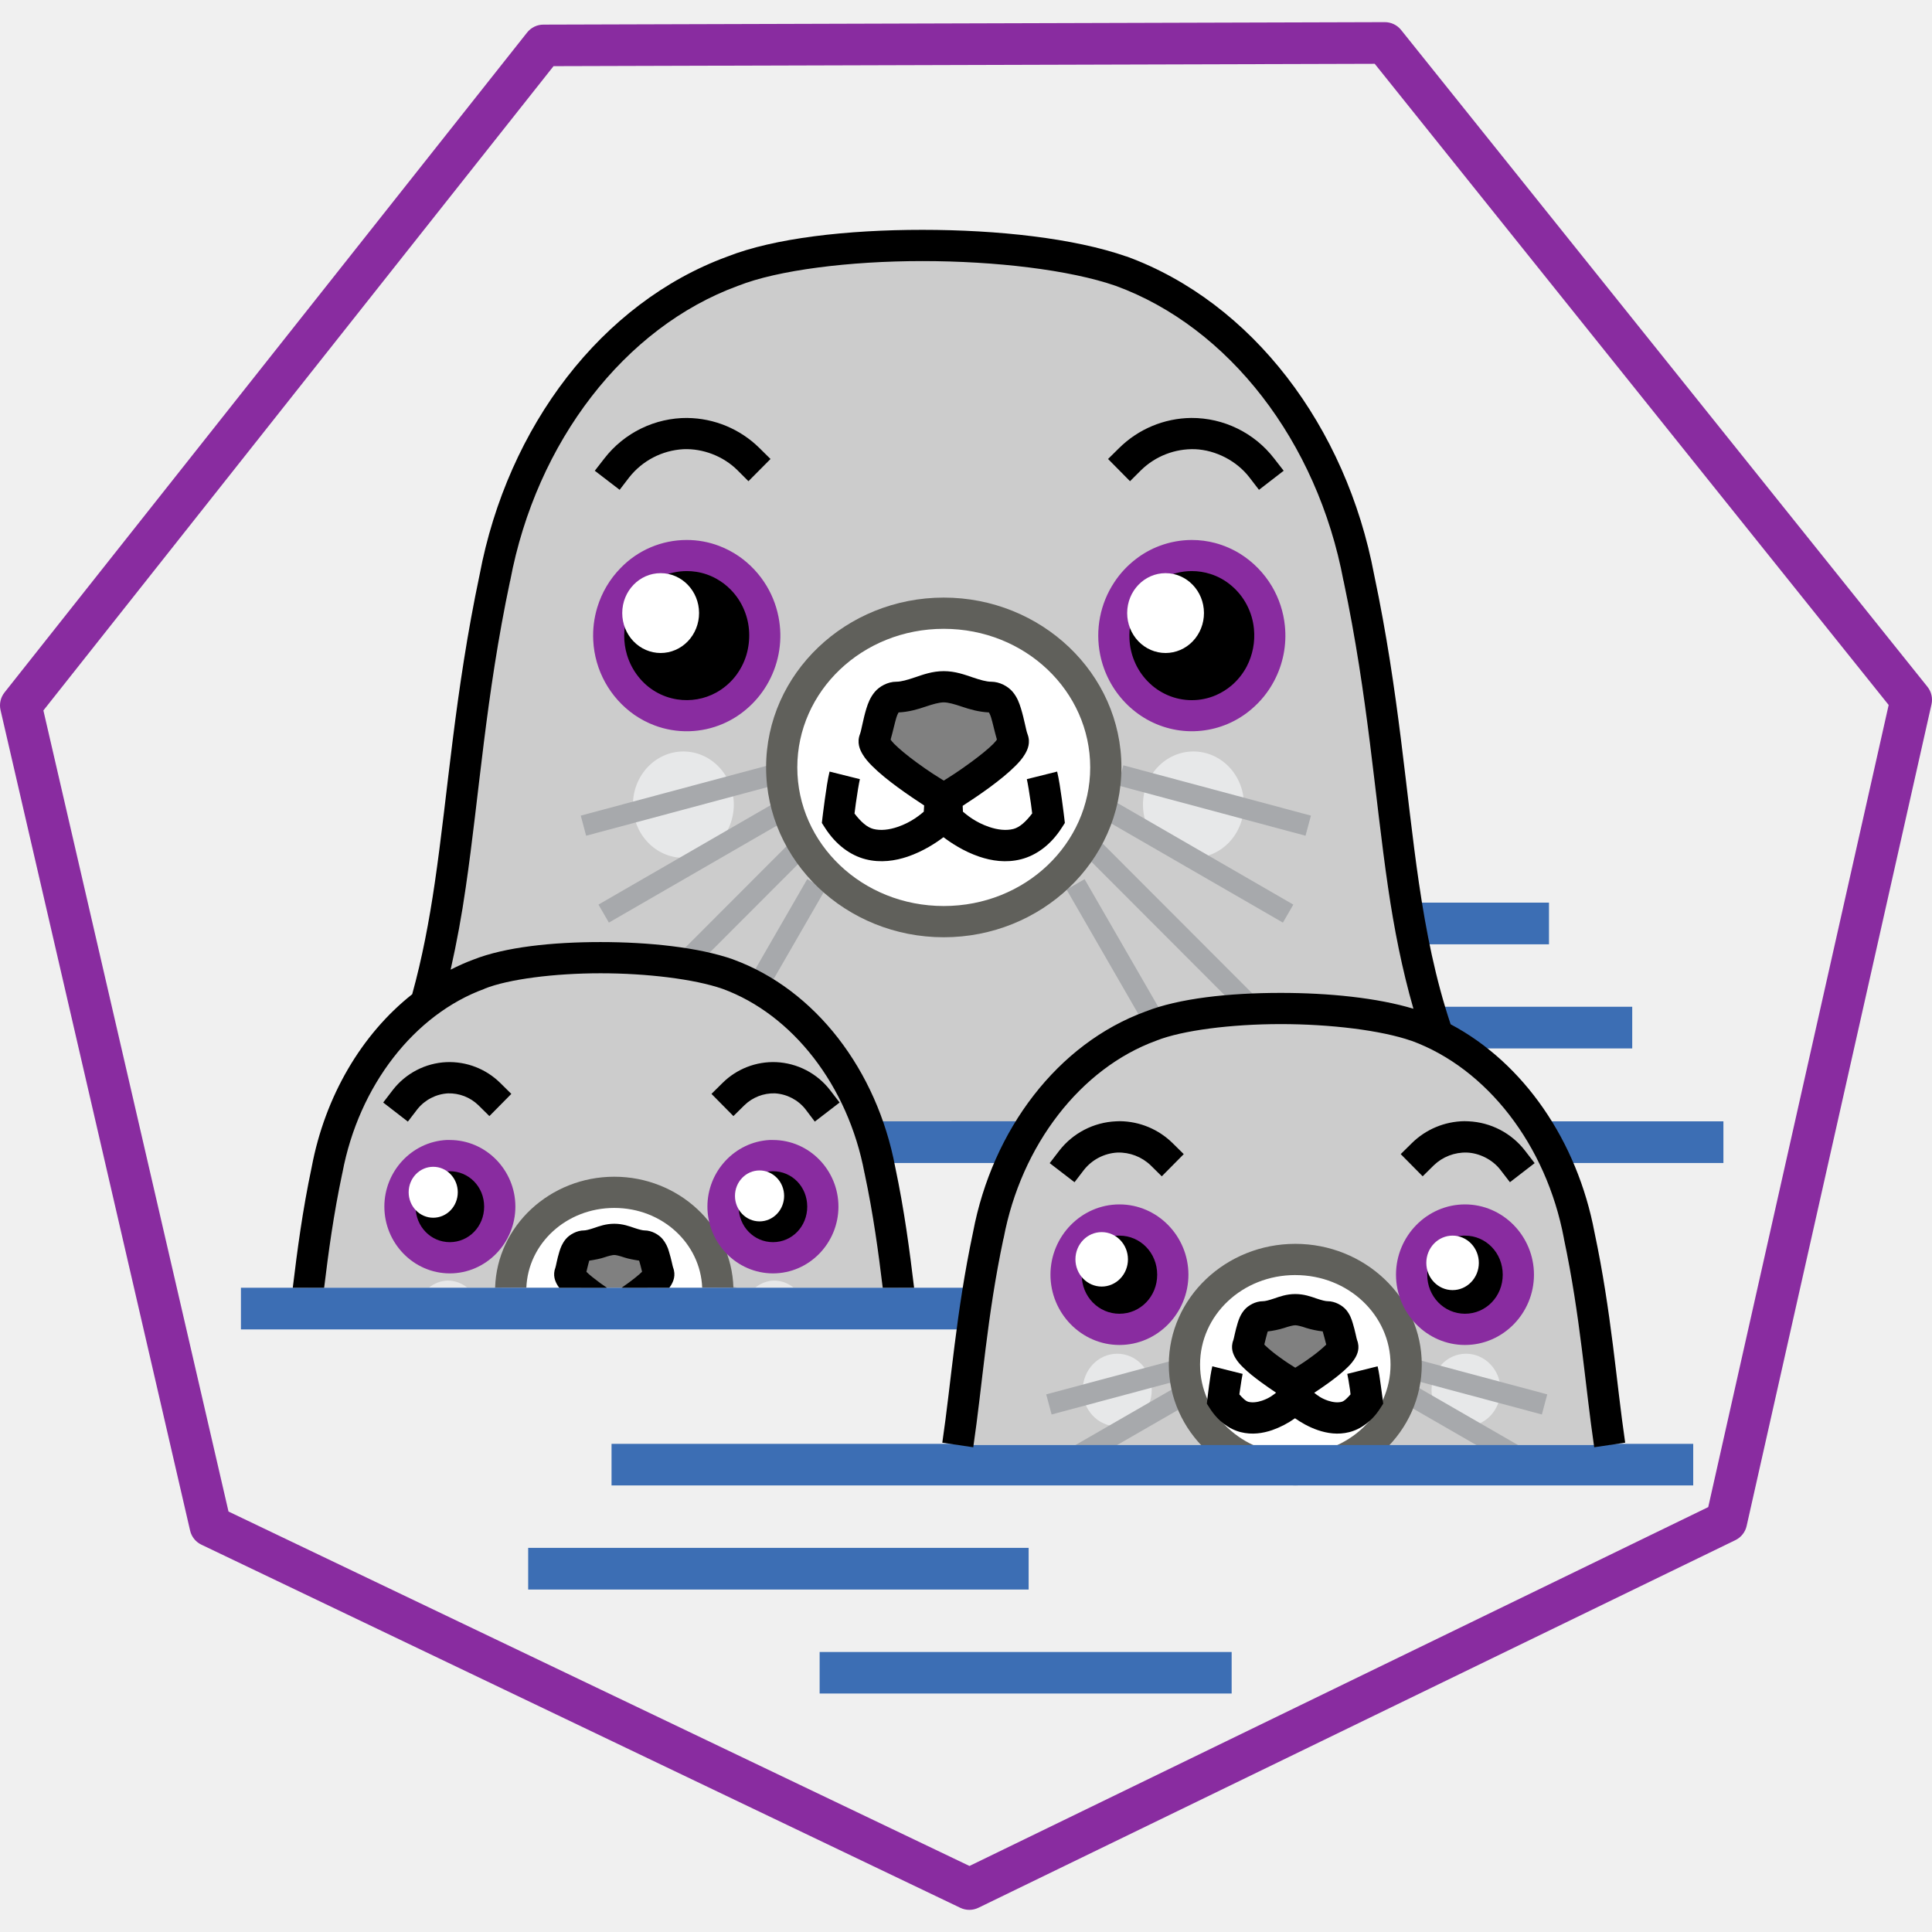
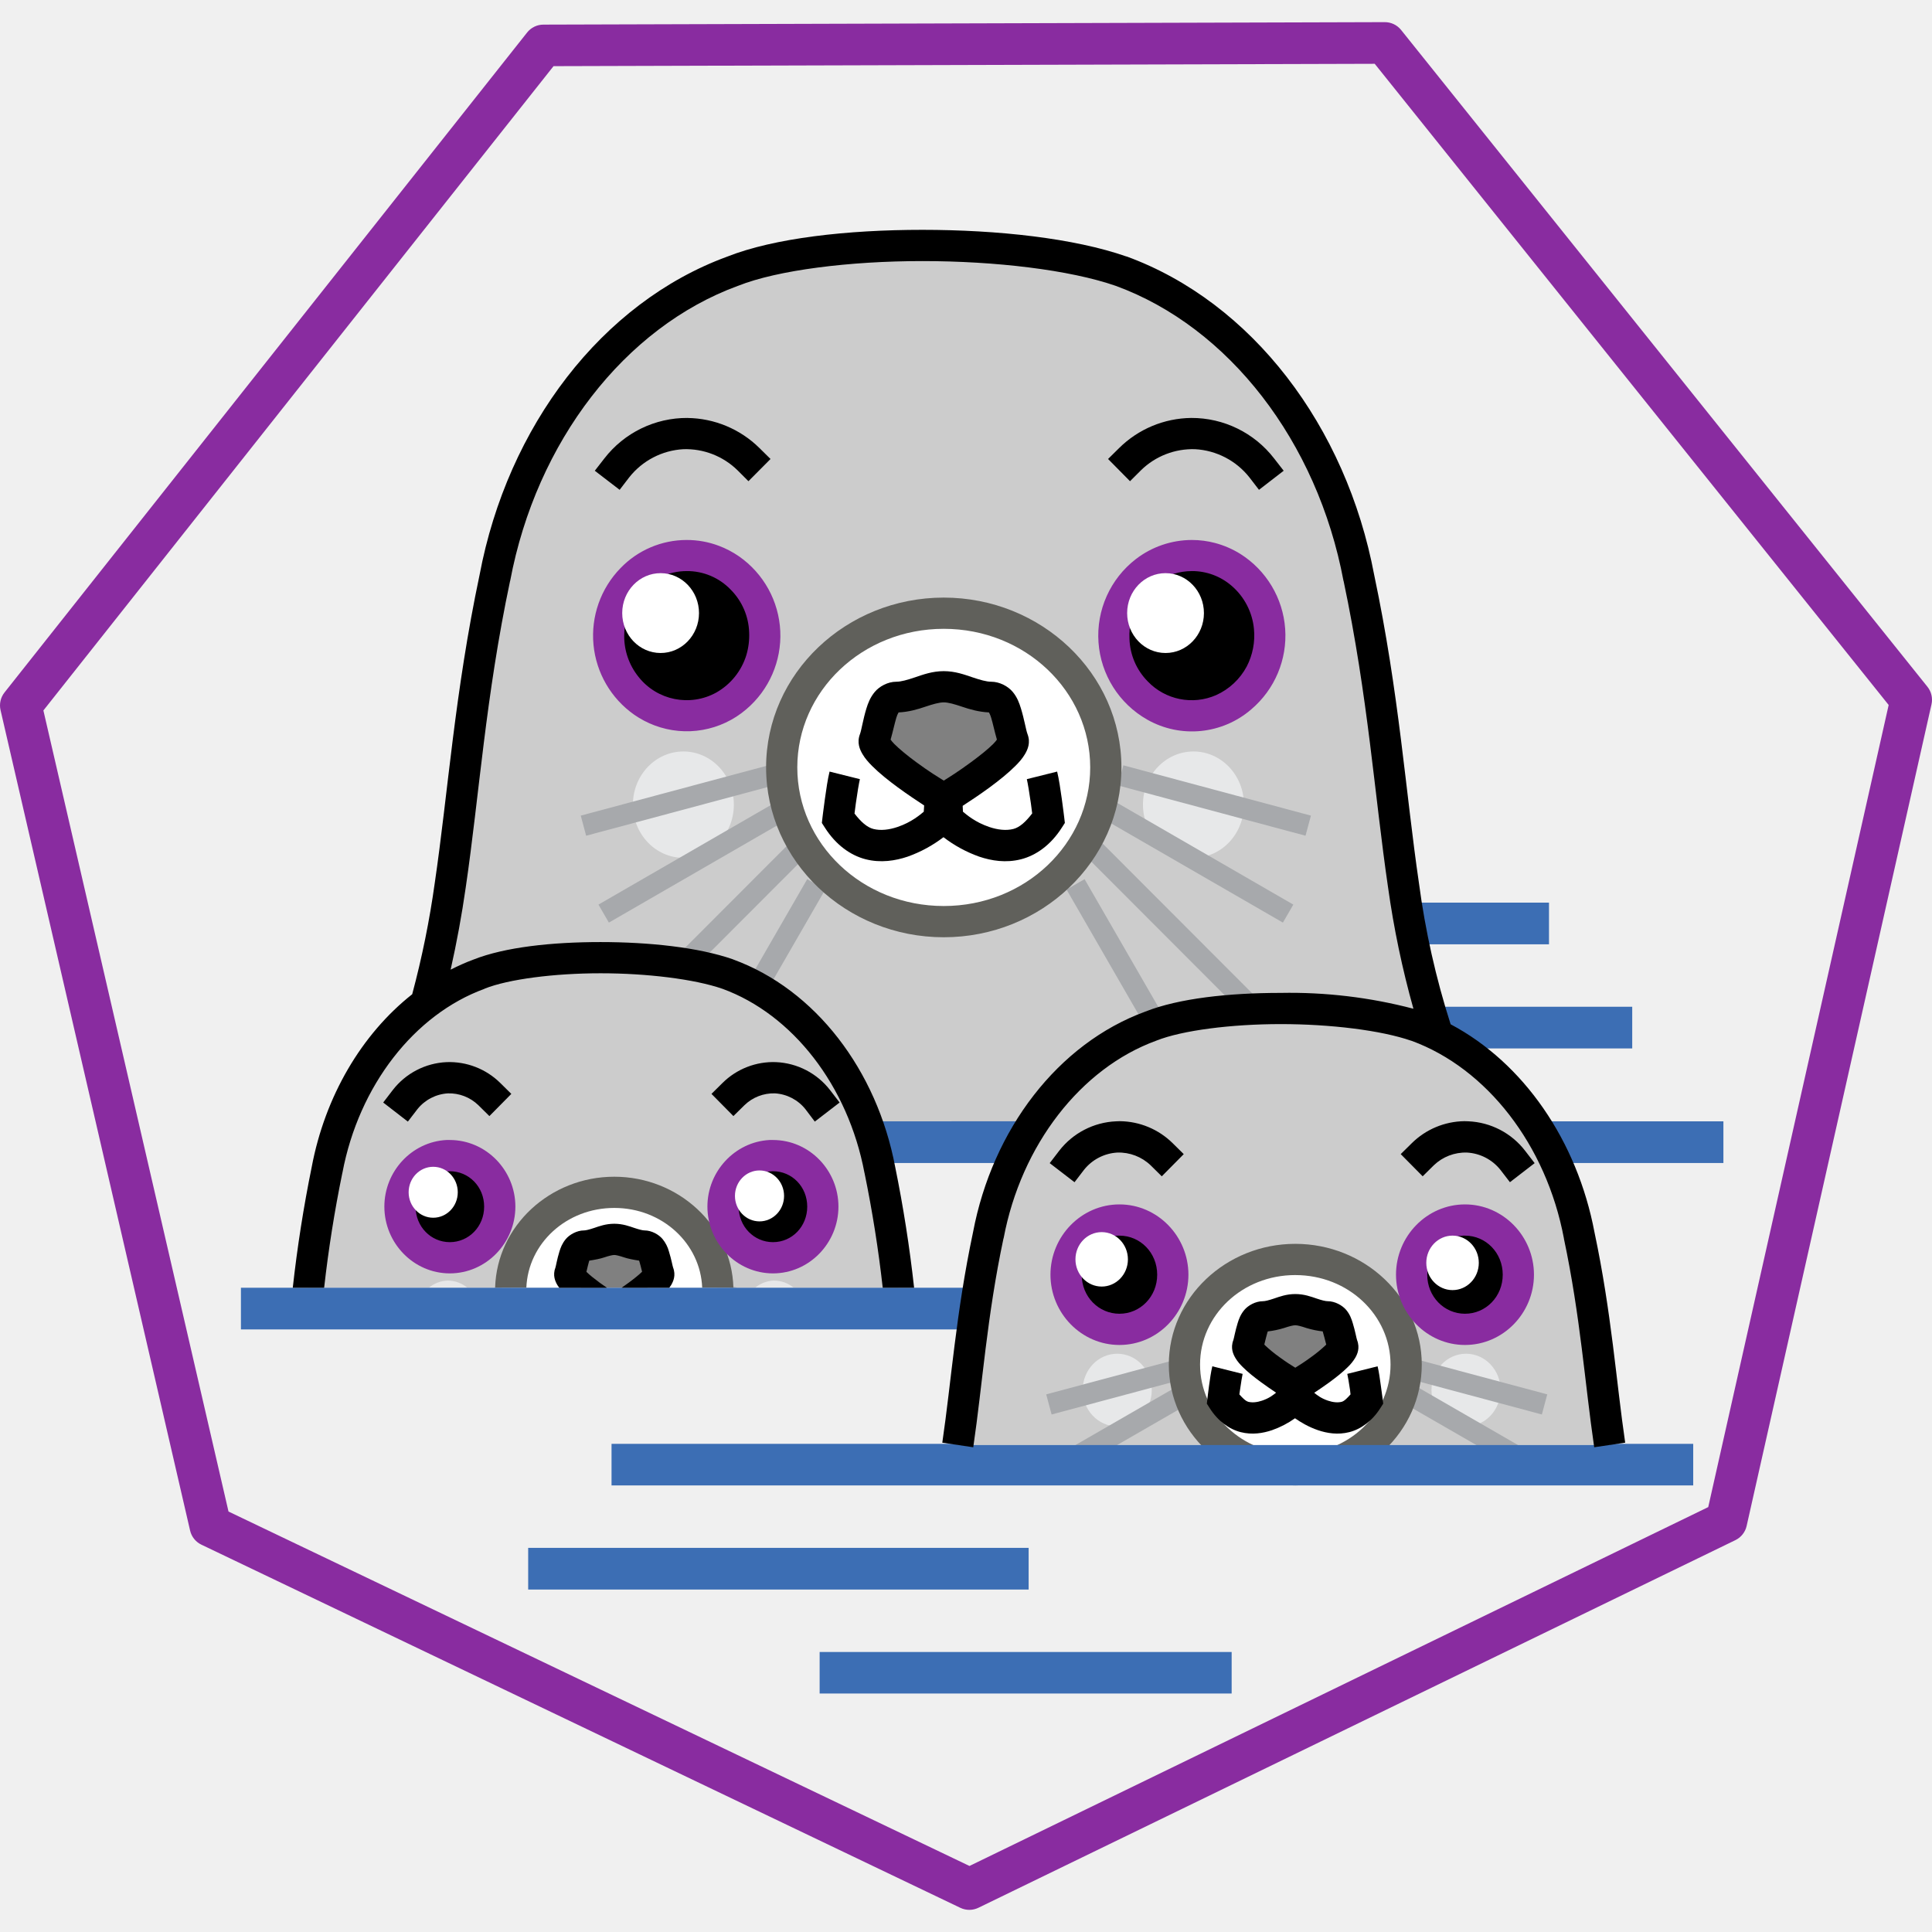
<svg xmlns="http://www.w3.org/2000/svg" viewBox="0 0 128 128">
-   <path fill="#3c6eb4" d="M93.188 59.803c.148.927.3 1.854.482 2.76h8.955v-2.76zm1.484 6.896c.185.634.381 1.265.598 1.893q.781.388 1.517.87h11.352v-2.763zm-18.431 1.282c-.426.155-.843.336-1.252.533v.004c.41-.198.825-.382 1.252-.537m-41.248 34.57v2.76H68.15v-2.76zm19.31 6.896v2.752H81.6v-2.752z" />
-   <path fill="#ccc" d="M61.114 16.26c-4.91 0-9.721.567-12.586 1.707-7.89 2.888-13.95 10.775-15.746 20.33-2.365 11.186-2.224 19.941-4.572 28.178a13.6 13.6 0 0 1 3.529-1.94c1.834-.726 4.909-1.09 8.049-1.09s6.35.365 8.431 1.09c4.571 1.67 8.177 5.96 9.67 11.284h9.719c1.991-3.681 5.03-6.523 8.633-7.838 3.919-1.554 13.165-1.55 17.617 0 .483.176.952.39 1.414.619-3.062-8.866-2.673-18.151-5.242-30.303-1.795-9.555-7.857-17.442-15.746-20.33-3.254-1.136-8.261-1.706-13.17-1.707" />
-   <path fill="#e7e8e9" d="M45.275 49.787a3.344 3.523 0 0 0-3.34 3.523 3.344 3.523 0 0 0 3.34 3.523 3.344 3.523 0 0 0 3.341-3.523 3.344 3.523 0 0 0-3.34-3.523zm33.79 0a3.344 3.523 0 0 0-3.34 3.523 3.344 3.523 0 0 0 3.34 3.523 3.344 3.523 0 0 0 3.35-3.523 3.344 3.523 0 0 0-3.35-3.523" />
-   <path fill="#a7a9ac" d="m50.905 50.705-12.428 3.332.356 1.332 12.43-3.332zm23.52 0-.358 1.332 12.427 3.332.358-1.332zm-22.276 2.008L39.65 59.932l.69 1.193 12.497-7.218zm21.039 0-.69 1.194 12.498 7.218.69-1.193zm-20.125 2.395-8.607 8.619q.878.113 1.677.271l7.905-7.916zm19.21 0-.974.974 10.809 10.826q.92-.06 1.87-.08zm-18.792 3.138-3.957 6.86q.617.304 1.205.672l3.947-6.844zm18.375 0-1.195.688 5.287 9.168c.098-.039.193-.085.293-.121.31-.123.665-.233 1.037-.336z" />
-   <path fill="#fff" d="M73.261 50.84a10.736 10.217 0 0 1-10.736 10.218A10.736 10.217 0 0 1 51.788 50.84a10.736 10.217 0 0 1 10.737-10.217A10.736 10.217 0 0 1 73.26 50.84Z" />
-   <path fill="gray" d="M67.107 48.998c-.36-.933-.36-2.799-1.44-2.799s-2.08-.7-3.142-.7c-1.063 0-2.06.7-3.142.7-1.08 0-1.08 1.866-1.44 2.8-.36.932 4.582 3.964 4.582 3.964s4.942-3.032 4.582-3.965" />
-   <path fill="#3c6eb4" d="M57.399 74.29c.33.886.59 1.81.793 2.761h8.799c.443-.973.958-1.897 1.535-2.762zm44.177.001a20 20 0 0 1 1.532 2.76h11.072v-2.76z" />
-   <path fill="#ccc" d="M39.789 63.445c-3.14 0-6.216.364-8.05 1.09-5.046 1.844-8.917 6.878-10.065 12.975-.6 2.826-.945 5.391-1.238 7.807h39.086c-.293-2.416-.63-4.98-1.23-7.807-1.147-6.097-5.027-11.13-10.074-12.974-2.082-.725-5.29-1.09-8.43-1.09Z" />
-   <path fill="#e7e8e9" d="M29.663 84.84a2.14 2.248 0 0 0-1.255.477h2.56a2.14 2.248 0 0 0-1.305-.476zm21.62 0a2.14 2.248 0 0 0-1.256.477h2.562a2.14 2.248 0 0 0-1.307-.476z" />
-   <path fill="#a7a9ac" d="m33.202 85.187-.484.13h.52zm15.172 0-.035.13h.52z" />
-   <path fill="#fff" d="M40.698 79a6.868 6.52 0 0 0-6.846 6.317h13.682A6.868 6.52 0 0 0 40.698 79" />
-   <path fill="gray" d="M40.698 82.106c-.68 0-1.317.45-2.008.45s-.696 1.188-.926 1.783c-.08.208.268.583.735.978h4.396c.468-.395.808-.77.727-.978-.23-.595-.226-1.783-.917-1.783-.69 0-1.327-.45-2.007-.45" />
-   <path fill="#892ca0" d="m91.736 1.467-55.738.164a1.38 1.38 0 0 0-1.073.52L.295 45.883a1.38 1.38 0 0 0-.26 1.16l12.56 54.363a1.38 1.38 0 0 0 .753.935l50.285 24.061a1.38 1.38 0 0 0 1.195-.01l50.148-24.355a1.38 1.38 0 0 0 .744-.943l12.247-54.432a1.38 1.38 0 0 0-.268-1.16L92.82 1.977a1.38 1.38 0 0 0-1.083-.51Zm-.657 2.76 34.05 42.48-11.954 53.142-48.945 23.776-49.091-23.482L2.875 47.07 36.673 4.383Z" />
+   <path fill="#3c6eb4" d="M93.188 59.803c.148.927.3 1.854.482 2.76h8.955v-2.76ZM94.672 66.699c.185.634.381 1.265.598 1.893q.781.388 1.517.87h11.352v-2.763ZM76.241 67.981c-.426.155-.843.336-1.252.533v.004c.41-.198.825-.382 1.252-.537M34.993 102.551v2.76H68.15v-2.76ZM54.303 109.447v2.752H81.6v-2.752Z" />
+   <path fill="#ccc" d="M61.114 16.26c-4.91 0-9.721.567-12.586 1.707-7.89 2.888-13.95 10.775-15.746 20.33-2.365 11.186-2.224 19.941-4.572 28.178a13.6 13.6 0 0 1 3.529-1.94c1.834-.726 4.909-1.09 8.049-1.09s6.35.365 8.431 1.09c4.571 1.67 8.177 5.96 9.67 11.284h9.719c1.991-3.681 5.03-6.523 8.633-7.838 3.919-1.554 13.165-1.55 17.617 0 .483.176.952.39 1.414.619-3.062-8.866-2.673-18.151-5.242-30.303-1.795-9.555-7.857-17.442-15.746-20.33-3.254-1.136-8.261-1.706-13.17-1.707Z" />
+   <path fill="#e7e8e9" d="M45.275 49.787a3.344 3.523 0 1 0 .001 0ZM79.065 49.787a3.266 3.44 0 0 0 .008 7.046 3.266 3.44 0 0 0-.008-7.046Z" />
+   <path fill="#a7a9ac" d="M50.905 50.705l-12.428 3.332.356 1.332 12.43-3.332Zm23.52 0-.358 1.332 12.427 3.332.358-1.332ZM52.149 52.713 39.65 59.932l.69 1.193 12.497-7.218Zm21.039 0-.69 1.194 12.498 7.218.69-1.193Zm-20.125 2.395-8.607 8.619q.878.113 1.677.271l7.905-7.916Zm19.21 0-.974.974 10.809 10.826q.92-.06 1.87-.08Zm-18.792 3.138-3.957 6.86q.617.304 1.205.672l3.947-6.844Zm18.375 0-1.195.688 5.287 9.168c.098-.039.193-.085.293-.121.31-.123.665-.233 1.037-.336Z" />
+   <path fill="#fff" d="M73.261 50.84a10.484 9.978 0 0 1-21.473.003 10.484 9.978 0 0 1 21.472-.003Z" />
+   <path fill="gray" d="M67.107 48.998c-.36-.933-.36-2.799-1.44-2.799s-2.08-.7-3.142-.7-2.06.7-3.142.7c-1.08 0-1.08 1.866-1.44 2.8-.36.932 4.582 3.964 4.582 3.964s4.942-3.032 4.582-3.965Z" />
+   <path fill="#3c6eb4" d="M57.399 74.29c.33.886.59 1.81.793 2.761h8.799c.443-.973.958-1.897 1.535-2.762ZM101.576 74.291a20 20 0 0 1 1.532 2.76h11.072v-2.76Z" />
+   <path fill="#ccc" d="M39.789 63.445c-3.14 0-6.216.364-8.05 1.09-5.046 1.844-8.917 6.878-10.065 12.975a87 87 0 0 0-1.238 7.807h39.086a87 87 0 0 0-1.23-7.807c-1.147-6.097-5.027-11.13-10.074-12.974-2.082-.725-5.29-1.09-8.43-1.09Z" />
+   <path fill="#e7e8e9" d="M29.663 84.84a2.14 2.248 0 0 0-1.255.477h2.56a2.14 2.248 0 0 0-1.305-.476ZM51.283 84.84a2.14 2.248 0 0 0-1.256.477h2.562a2.14 2.248 0 0 0-1.307-.476Z" />
+   <path fill="#a7a9ac" d="M33.202 85.187l-.484.13h.52Zm15.172 0-.035.13h.52Z" />
+   <path fill="#fff" d="M40.698 79a6.868 6.52 0 0 0-6.846 6.317h13.682A6.868 6.52 0 0 0 40.698 79Z" />
+   <path fill="gray" d="M40.698 82.106c-.68 0-1.317.45-2.008.45s-.696 1.188-.926 1.783c-.08.208.268.583.735.978h4.396c.468-.395.808-.77.727-.978-.23-.595-.226-1.783-.917-1.783-.69 0-1.327-.45-2.007-.45Z" />
+   <path fill="#892ca0" d="M91.736 1.467l-55.738.164a1.38 1.38 0 0 0-1.073.52L.295 45.883a1.38 1.38 0 0 0-.26 1.16l12.56 54.363a1.38 1.38 0 0 0 .753.935l50.285 24.061a1.38 1.38 0 0 0 1.195-.01l50.148-24.355a1.38 1.38 0 0 0 .744-.943l12.247-54.432a1.38 1.38 0 0 0-.268-1.16L92.82 1.977a1.38 1.38 0 0 0-1.083-.51Zm-.657 2.76 34.05 42.48-11.954 53.142-48.945 23.776-49.091-23.482L2.875 47.07 36.673 4.383Z" />
  <path fill="#ccc" d="M106.644 95.737c-.606-4.124-.9-8.61-2.019-13.887-1.228-6.518-5.373-11.9-10.768-13.87-4.452-1.55-13.697-1.554-17.616 0-5.395 1.97-9.54 7.352-10.768 13.87-1.118 5.278-1.413 9.763-2.019 13.887" />
-   <path fill="#e7e8e9" d="M74.02 89.688a2.287 2.404 0 0 0-2.286 2.406A2.287 2.404 0 0 0 74.02 94.5a2.287 2.404 0 0 0 2.285-2.406 2.287 2.404 0 0 0-2.285-2.406m23.11 0a2.287 2.404 0 0 0-2.286 2.406A2.287 2.404 0 0 0 97.13 94.5a2.287 2.404 0 0 0 2.285-2.406 2.287 2.404 0 0 0-2.285-2.406" />
-   <path fill="#a7a9ac" d="m77.814 90.104-8.5 2.277.358 1.332 8.498-2.277zm16.196 0-.358 1.332 8.5 2.277.358-1.332zm-15.4 1.392-8.544 4.926.688 1.193 8.543-4.924zm14.605 0-.69 1.195 8.543 4.924.69-1.193z" />
-   <path fill="#fff" d="M93.157 90.41a7.343 6.97 0 0 1-7.342 6.97 7.343 6.97 0 0 1-7.343-6.97 7.343 6.97 0 0 1 7.343-6.97 7.343 6.97 0 0 1 7.342 6.97" />
-   <path fill="gray" d="M88.948 89.152c-.246-.636-.246-1.91-.985-1.91-.738 0-1.42-.476-2.148-.476-.727 0-1.41.477-2.149.477-.738 0-.738 1.273-.985 1.91-.246.636 3.134 2.704 3.134 2.704s3.38-2.068 3.133-2.705" />
-   <path fill="#60605b" d="M62.526 39.592c-6.461 0-11.77 5.022-11.77 11.252s5.309 11.252 11.77 11.252c6.462 0 11.771-5.022 11.771-11.252s-5.311-11.252-11.771-11.252m0 2.069c5.398 0 9.703 4.128 9.703 9.183 0 5.056-4.305 9.182-9.703 9.182s-9.703-4.126-9.703-9.182c0-5.055 4.306-9.183 9.703-9.183m-21.828 36.3c-4.254 0-7.78 3.26-7.895 7.356h2.069c.112-2.92 2.637-5.288 5.826-5.288 3.19 0 5.712 2.368 5.824 5.288h2.068c-.113-4.095-3.64-7.356-7.892-7.356m45.119 4.447c-4.585 0-8.38 3.56-8.38 7.998 0 4.44 3.795 8.006 8.38 8.006s8.379-3.567 8.379-8.006c0-4.438-3.793-7.998-8.38-7.998zm0 2.069c3.525 0 6.31 2.667 6.31 5.93 0 3.26-2.785 5.937-6.31 5.937s-6.31-2.677-6.31-5.938 2.786-5.93 6.31-5.93z" />
-   <path fill="#3c6eb4" d="M15.962 85.317v2.76h48.462q.178-1.345.406-2.76zM40.516 95.66v2.752h71.664V95.66h-5.545l.01.076H63.453l.01-.076z" />
-   <path d="M61.116 15.227h-.002c-4.982 0-9.83.544-12.955 1.783-8.283 3.043-14.528 11.225-16.385 21.076-1.652 7.815-2.09 14.424-2.969 20.408-.375 2.558-.838 4.995-1.496 7.377-3.361 2.655-5.775 6.766-6.658 11.45-.616 2.913-.957 5.54-1.254 7.996h2.078c.288-2.37.624-4.86 1.203-7.59l.008-.01v-.018c1.09-5.783 4.77-10.492 9.408-12.185l.018-.01.008-.008c1.573-.624 4.607-1.014 7.668-1.014 3.057 0 6.211.381 8.084 1.031 4.634 1.696 8.311 6.406 9.4 12.186v.018l.008.01c.58 2.73.915 5.221 1.203 7.59h2.079c-.297-2.458-.637-5.09-1.254-8.006-1.21-6.406-5.282-11.754-10.735-13.745h-.008l-.008-.01c-2.292-.796-5.55-1.14-8.77-1.142-3.214 0-6.328.333-8.419 1.16-.518.19-1.02.42-1.512.668a70 70 0 0 0 1-5.445c.895-6.102 1.315-12.633 2.934-20.287l.01-.01v-.016c1.736-9.24 7.606-16.806 15.086-19.544l.01-.008h.015c2.605-1.036 7.375-1.636 12.205-1.635 4.823 0 9.764.583 12.81 1.643 7.48 2.737 13.35 10.303 15.084 19.543l.01.02v.007c1.618 7.654 2.048 14.185 2.943 20.287.403 2.748.926 5.41 1.68 8.035-2.394-.724-5.604-1.05-8.795-1.05-3.43 0-6.747.36-8.966 1.238-5.794 2.12-10.125 7.8-11.416 14.619-1.136 5.358-1.438 9.879-2.036 13.943l2.051.303c.615-4.183.898-8.626 2-13.823l.01-.01v-.007c1.168-6.205 5.123-11.276 10.11-13.096h.007l.018-.01c1.7-.674 4.946-1.09 8.223-1.09 3.275 0 6.648.407 8.664 1.108h.01c4.977 1.826 8.922 6.89 10.09 13.088v.017c1.101 5.196 1.392 9.64 2.007 13.822l2.053-.302c-.597-4.065-.9-8.586-2.035-13.944-1.146-6.057-4.692-11.213-9.53-13.777-1.004-3.013-1.62-6.093-2.101-9.367-.877-5.98-1.312-12.584-2.961-20.39-1.854-9.868-8.103-18.074-16.402-21.112h-.018c-3.464-1.21-8.52-1.764-13.51-1.765M45.546 27.69a6.91 6.91 0 0 0-5.506 2.684l-.633.814 1.646 1.264.631-.823a4.92 4.92 0 0 1 3.592-1.869c1.3-.055 2.65.468 3.574 1.385l.736.736 1.463-1.472-.736-.727a6.9 6.9 0 0 0-4.77-1.99zm33.372 0a6.9 6.9 0 0 0-4.77 1.992l-.736.727 1.455 1.472.737-.736a4.9 4.9 0 0 1 3.574-1.385c1.375.06 2.76.777 3.6 1.87l.633.822 1.636-1.264-.633-.814a6.9 6.9 0 0 0-5.496-2.684m-33.425 9.115a5.17 5.306 0 0 0-5.168 5.305 5.17 5.306 0 0 0 5.168 5.306 5.17 5.306 0 0 0 5.175-5.306 5.17 5.306 0 0 0-5.175-5.305m33.468 0a5.17 5.306 0 0 0-5.167 5.305 5.17 5.306 0 0 0 5.167 5.306 5.17 5.306 0 0 0 5.168-5.306 5.17 5.306 0 0 0-5.167-5.305zm-16.435 7.66c-.758 0-1.379.233-1.895.407-.517.175-.93.294-1.248.294-.567 0-1.124.311-1.427.676-.302.364-.445.74-.555 1.098-.22.713-.327 1.438-.424 1.69-.222.574-.01 1.031.166 1.331.175.3.389.536.63.78.484.486 1.096.973 1.714 1.427.633.464 1.268.886 1.74 1.194l-.025.416c-.233.19-.8.693-1.74 1.011-.556.188-1.116.255-1.602.131-.413-.106-.824-.47-1.246-1.021.027-.218.037-.307.086-.666.087-.628.213-1.387.27-1.612l-2.009-.502c-.12.48-.222 1.18-.312 1.829-.09.648-.156 1.203-.156 1.203l-.043.37.199.311c.729 1.146 1.701 1.841 2.701 2.096s1.97.101 2.78-.172c1.05-.357 1.906-.93 2.378-1.29.473.36 1.324.935 2.371 1.29.81.274 1.77.428 2.77.172s1.973-.95 2.701-2.096l.2-.31-.044-.371s-.066-.555-.156-1.203c-.09-.65-.194-1.349-.312-1.829l-2.008.502c.056.225.182.984.27 1.612.048.354.06.44.085.658-.424.556-.83.923-1.246 1.03-.486.123-1.045.056-1.601-.132-.94-.318-1.508-.821-1.74-1.011l-.018-.389c.479-.31 1.128-.74 1.783-1.22.618-.455 1.23-.943 1.715-1.43.24-.243.456-.479.63-.778.177-.3.387-.757.165-1.332-.097-.25-.212-.976-.432-1.69-.11-.356-.242-.734-.545-1.099-.303-.364-.86-.674-1.428-.674-.317 0-.73-.12-1.246-.294-.517-.174-1.137-.407-1.896-.407m0 2.069c.305 0 .71.118 1.23.293.478.162 1.079.34 1.764.373.023.035.085.15.148.355.111.36.224.91.38 1.445-.05.068-.11.153-.241.285-.342.344-.9.791-1.473 1.211-.88.647-1.43.984-1.808 1.221-.375-.236-.936-.57-1.819-1.22-.573-.42-1.12-.868-1.462-1.212-.132-.132-.19-.217-.24-.285.154-.535.268-1.084.378-1.445a1.6 1.6 0 0 1 .149-.355c.684-.032 1.277-.211 1.756-.373.518-.175.934-.293 1.238-.293M29.584 70.369c-1.4.06-2.71.744-3.566 1.854l-.63.822 1.634 1.264.633-.824a2.8 2.8 0 0 1 2.025-1.047 2.78 2.78 0 0 1 2.008.779l.736.727 1.453-1.471-.736-.727a4.8 4.8 0 0 0-3.557-1.377m21.838 0a4.77 4.77 0 0 0-3.55 1.377l-.735.727 1.453 1.47.737-.726a2.78 2.78 0 0 1 2.007-.78 2.8 2.8 0 0 1 2.026 1.048l.623.824 1.644-1.264-.632-.822a4.79 4.79 0 0 0-3.573-1.854m45.604 3.912h-.002a5.05 5.05 0 0 0-3.487 1.456l-.736.726 1.455 1.47.734-.726a3.03 3.03 0 0 1 2.2-.847c.84.035 1.701.477 2.214 1.142l.633.822 1.637-1.263-.633-.822a5.02 5.02 0 0 0-3.758-1.95q-.127-.006-.257-.008m-22.824 0q-.13 0-.26.009a5.04 5.04 0 0 0-3.766 1.949l-.63.822 1.644 1.264.63-.823a3.04 3.04 0 0 1 2.208-1.142 3.05 3.05 0 0 1 2.207.847l.736.727 1.455-1.47-.736-.727a5.05 5.05 0 0 0-3.488-1.455zM29.8 76.559a3.307 3.386 0 0 0-3.306 3.384 3.307 3.386 0 0 0 3.306 3.393 3.307 3.386 0 0 0 3.306-3.393 3.307 3.386 0 0 0-3.306-3.384m21.412 0a3.307 3.386 0 0 0-3.315 3.384 3.307 3.386 0 0 0 3.315 3.393 3.307 3.386 0 0 0 3.306-3.393 3.307 3.386 0 0 0-3.306-3.384m22.953 4.276a3.536 3.62 0 0 0-3.53 3.617 3.536 3.62 0 0 0 3.53 3.618 3.536 3.62 0 0 0 3.54-3.618 3.536 3.62 0 0 0-3.54-3.617m22.893 0a3.536 3.62 0 0 0-3.54 3.617 3.536 3.62 0 0 0 3.54 3.618 3.536 3.62 0 0 0 3.532-3.618 3.536 3.62 0 0 0-3.532-3.617m-56.361.242c-.566 0-1.004.167-1.334.278-.33.11-.551.164-.674.164-.47 0-.957.276-1.203.572s-.347.58-.424.83c-.156.503-.229.965-.26 1.047-.206.533-.01.94.13 1.178.038.066.08.115.12.172h3.16a11 11 0 0 1-.459-.32c-.358-.264-.707-.541-.9-.735v-.01c.063-.26.137-.572.182-.719.005-.016.004-.002.01-.015.366-.054.733-.127.976-.21.332-.111.562-.163.676-.163q.169-.002.666.164c.243.082.613.155.978.209.005.013.003 0 .008.015.046.147.128.457.19.72l-.008.009c-.193.194-.54.471-.899.734a16 16 0 0 1-.45.32h3.16c.04-.055.082-.106.119-.171.14-.238.337-.645.13-1.178-.03-.081-.113-.544-.27-1.047a2.2 2.2 0 0 0-.423-.83c-.246-.296-.723-.572-1.193-.572q-.183.001-.676-.164c-.33-.111-.766-.278-1.332-.278m45.119 4.657c-.59 0-1.05.176-1.403.295s-.597.18-.744.18c-.482 0-.976.275-1.23.58-.252.303-.359.602-.44.866-.164.528-.246 1.023-.285 1.125-.209.54-.006.95.137 1.194.144.246.31.42.486.598.353.353.781.688 1.211 1.003.355.26.701.496.996.694-.195.155-.454.367-.928.527-.34.115-.656.142-.908.078-.184-.047-.391-.261-.597-.492.016-.127.02-.135.043-.295.06-.425.145-.952.173-1.064l-2.007-.502c-.092.368-.155.834-.217 1.279-.062.447-.104.832-.104.832l-.043.363.2.313c.533.838 1.277 1.379 2.04 1.574.765.195 1.486.071 2.079-.129a6.1 6.1 0 0 0 1.523-.789c.358.252.887.573 1.524.79.593.2 1.312.323 2.076.128.765-.195 1.509-.736 2.043-1.574l.2-.313-.044-.363s-.051-.384-.113-.83c-.061-.446-.123-.913-.215-1.281l-2.008.502c.028.112.123.64.182 1.064.02.16.017.168.033.295-.205.23-.405.445-.588.492-.252.064-.57.037-.91-.078-.46-.156-.713-.364-.908-.52.3-.198.65-.436 1.013-.7.43-.316.858-.65 1.211-1.004a3 3 0 0 0 .485-.598c.144-.245.338-.655.13-1.194-.04-.102-.123-.597-.287-1.125-.08-.264-.18-.563-.431-.867-.254-.304-.747-.58-1.229-.58-.146 0-.39-.06-.744-.18-.353-.12-.812-.294-1.402-.294m0 2.068q.204.001.736.182a6 6 0 0 0 1.082.224c.013.028 0 .01.015.06.054.175.141.511.217.815l-.035.035a9 9 0 0 1-.969.795c-.505.37-.744.51-1.046.701-.3-.19-.54-.329-1.047-.7a9 9 0 0 1-.971-.796c-.022-.023-.014-.024-.033-.045.074-.298.154-.632.207-.804.016-.053.012-.033.025-.06a6 6 0 0 0 1.074-.225c.355-.12.607-.182.744-.182z" />
-   <path fill="#892ca0" d="M45.491 35.775a6.08 6.08 0 0 0-4.382 1.866 6.36 6.36 0 0 0-1.535 2.595 6.4 6.4 0 0 0-.27 2.198 6.4 6.4 0 0 0 2.721 4.923 6.2 6.2 0 0 0 1.335.701 6.06 6.06 0 0 0 4.55-.11 6.1 6.1 0 0 0 1.531-.954 6.3 6.3 0 0 0 1.36-1.607 6.4 6.4 0 0 0 .826-4.236 6.4 6.4 0 0 0-.827-2.317 6.4 6.4 0 0 0-1.837-1.973 6.2 6.2 0 0 0-1.336-.7 6 6 0 0 0-2.134-.386zm33.47 0a6.1 6.1 0 0 0-2.132.389 6 6 0 0 0-1.577.878 6.3 6.3 0 0 0-1.43 1.538 6.4 6.4 0 0 0-.932 4.8 6.4 6.4 0 0 0 1.688 3.2 6.3 6.3 0 0 0 1.428 1.096 6.1 6.1 0 0 0 1.705.64 6 6 0 0 0 1.885.097 6.06 6.06 0 0 0 3.31-1.422 6.3 6.3 0 0 0 1.506-1.872 6.4 6.4 0 0 0 .715-3.652 6.4 6.4 0 0 0-.864-2.63 6.4 6.4 0 0 0-2.086-2.138 6.2 6.2 0 0 0-1.665-.722 6 6 0 0 0-1.55-.202zm-33.47 2.06h.002a4 4 0 0 1 .63.048 4 4 0 0 1 1.343.462 4.1 4.1 0 0 1 .956.732 4.2 4.2 0 0 1 .89 1.358 4.3 4.3 0 0 1 .321 1.453 4.6 4.6 0 0 1-.182 1.504 4.3 4.3 0 0 1-.761 1.45 4.2 4.2 0 0 1-1.224 1.035 4.07 4.07 0 0 1-2.603.46 4.06 4.06 0 0 1-2.562-1.497 4.3 4.3 0 0 1-.76-1.45 4.4 4.4 0 0 1-.186-1.28 4.5 4.5 0 0 1 .187-1.28 4.3 4.3 0 0 1 .76-1.449 4.2 4.2 0 0 1 1.22-1.034 4.1 4.1 0 0 1 1.757-.506q.105-.005.212-.005zm33.47 0a4.1 4.1 0 0 1 1.23.191 4 4 0 0 1 1.4.779 4.2 4.2 0 0 1 1.008 1.258 4.3 4.3 0 0 1 .479 1.607 4.47 4.47 0 0 1-.48 2.489 4.3 4.3 0 0 1-1.007 1.258 4.2 4.2 0 0 1-1.02.636 4.03 4.03 0 0 1-3.218 0 4.1 4.1 0 0 1-1.315-.911 4.2 4.2 0 0 1-.888-1.358 4.3 4.3 0 0 1-.32-1.452 4.5 4.5 0 0 1 .079-1.09 4.4 4.4 0 0 1 .623-1.532 4.3 4.3 0 0 1 1.118-1.15 4.1 4.1 0 0 1 1.279-.591 4 4 0 0 1 1.032-.134M29.688 75.527a1 1 0 0 0-.112.001c-2.295.12-4.111 2.074-4.111 4.414 0 2.416 1.937 4.423 4.336 4.423s4.344-2.007 4.344-4.423-1.945-4.414-4.344-4.414zm21.413 0a1 1 0 0 0-.113.001c-2.295.12-4.12 2.074-4.12 4.414 0 2.416 1.946 4.423 4.345 4.423s4.336-2.007 4.336-4.423-1.937-4.414-4.336-4.414zm-21.3 2.07c1.254 0 2.275 1.021 2.275 2.345s-1.021 2.354-2.275 2.354-2.269-1.03-2.269-2.354 1.015-2.345 2.269-2.345m21.412 0c1.254 0 2.268 1.021 2.268 2.345s-1.014 2.354-2.268 2.354-2.276-1.03-2.276-2.354 1.022-2.345 2.276-2.345m22.953 2.198c-2.525 0-4.57 2.111-4.57 4.656 0 2.546 2.045 4.657 4.57 4.657s4.57-2.11 4.57-4.657c0-2.545-2.044-4.656-4.57-4.656m22.893 0c-2.525 0-4.57 2.111-4.57 4.656 0 2.546 2.045 4.657 4.57 4.657s4.57-2.11 4.57-4.657c0-2.545-2.044-4.656-4.57-4.656m-22.957 2.068.065.001c1.38 0 2.5 1.134 2.5 2.587s-1.12 2.588-2.5 2.588-2.502-1.134-2.502-2.588c0-1.408 1.05-2.52 2.372-2.587zm22.892 0 .066.001c1.38 0 2.5 1.134 2.5 2.587s-1.12 2.588-2.5 2.588-2.502-1.134-2.502-2.588c0-1.408 1.05-2.52 2.372-2.587z" />
-   <path fill="#fff" d="M43.77 37.973a2.543 2.644 0 0 0-2.545 2.64 2.543 2.644 0 0 0 2.545 2.65 2.543 2.644 0 0 0 2.545-2.65 2.543 2.644 0 0 0-2.545-2.64m33.453 0a2.543 2.644 0 0 0-2.545 2.64 2.543 2.644 0 0 0 2.545 2.65 2.543 2.644 0 0 0 2.543-2.65 2.543 2.644 0 0 0-2.543-2.64M28.7 77.303a1.626 1.687 0 0 0-1.625 1.687 1.626 1.687 0 0 0 1.627 1.688 1.626 1.687 0 0 0 1.627-1.688 1.626 1.687 0 0 0-1.627-1.687zm21.62.242a1.626 1.687 0 0 0-1.626 1.688 1.626 1.687 0 0 0 1.627 1.687 1.626 1.687 0 0 0 1.629-1.687 1.626 1.687 0 0 0-1.63-1.688m22.67 4.086a1.739 1.804 0 0 0-1.74 1.799 1.739 1.804 0 0 0 1.74 1.808 1.739 1.804 0 0 0 1.74-1.808 1.739 1.804 0 0 0-1.74-1.799m23.247.232a1.739 1.804 0 0 0-1.74 1.81 1.739 1.804 0 0 0 1.74 1.8 1.739 1.804 0 0 0 1.74-1.8 1.739 1.804 0 0 0-1.74-1.81" />
+   <path fill="#e7e8e9" d="M74.02 89.688a2.233 2.348 0 0 0-.002 4.812 2.233 2.348 0 0 0 .002-4.812M97.13 89.688a2.233 2.348 0 0 0-.002 4.812 2.233 2.348 0 0 0 .002-4.812Z" />
+   <path fill="#a7a9ac" d="M77.814 90.104l-8.5 2.277.358 1.332 8.498-2.277Zm16.196 0-.358 1.332 8.5 2.277.358-1.332Zm-15.4 1.392-8.544 4.926.688 1.193 8.543-4.924Zm14.605 0-.69 1.195 8.543 4.924.69-1.193Z" />
+   <path fill="#fff" d="M93.157 90.41a7.171 6.807 0 0 1-14.685-.001 7.171 6.807 0 0 1 14.685.001Z" />
+   <path fill="gray" d="M88.948 89.152c-.246-.636-.246-1.91-.985-1.91-.738 0-1.42-.476-2.148-.476s-1.41.477-2.149.477c-.738 0-.738 1.273-.985 1.91-.246.636 3.134 2.704 3.134 2.704s3.38-2.068 3.133-2.705Z" />
+   <path fill="#60605b" d="M62.526 39.592c-6.461 0-11.77 5.022-11.77 11.252s5.309 11.252 11.77 11.252c6.462 0 11.771-5.022 11.771-11.252s-5.311-11.252-11.771-11.252M62.526 41.661c5.398 0 9.703 4.128 9.703 9.183s-4.305 9.182-9.703 9.182-9.703-4.126-9.703-9.182c0-5.055 4.306-9.183 9.703-9.183M40.698 77.961c-4.254 0-7.78 3.26-7.895 7.356h2.069c.112-2.92 2.637-5.288 5.826-5.288s5.712 2.368 5.824 5.288h2.068c-.113-4.095-3.64-7.356-7.892-7.356M85.817 82.408c-4.585 0-8.38 3.56-8.38 7.998 0 4.44 3.795 8.006 8.38 8.006s8.379-3.567 8.379-8.006-3.793-7.998-8.38-7.998ZM85.817 84.477c3.525 0 6.31 2.667 6.31 5.93 0 3.26-2.785 5.937-6.31 5.937s-6.31-2.677-6.31-5.938 2.786-5.93 6.31-5.93Z" />
+   <path fill="#3c6eb4" d="M15.962 85.317v2.76h48.462q.178-1.345.406-2.76ZM40.516 95.66v2.752h71.664V95.66h-5.545l.01.076H63.453l.01-.076Z" />
+   <path d="M61.116 15.227h-.002c-4.982 0-9.83.544-12.955 1.783-8.283 3.043-14.528 11.225-16.385 21.076-1.652 7.815-2.09 14.424-2.969 20.408a61 61 0 0 1-1.496 7.377c-3.361 2.655-5.775 6.766-6.658 11.45a89 89 0 0 0-1.254 7.996h2.078a85 85 0 0 1 1.203-7.59l.008-.028c1.09-5.783 4.77-10.492 9.408-12.185l.026-.018c1.573-.624 4.607-1.014 7.668-1.014 3.057 0 6.211.381 8.084 1.031 4.634 1.696 8.311 6.406 9.4 12.186l.008.028a85 85 0 0 1 1.203 7.59h2.079a89 89 0 0 0-1.254-8.006c-1.21-6.406-5.282-11.754-10.735-13.745l-.016-.01c-2.292-.796-5.55-1.14-8.77-1.142-3.214 0-6.328.333-8.419 1.16-.518.19-1.02.42-1.512.668a70 70 0 0 0 1-5.445c.895-6.102 1.315-12.633 2.934-20.287l.01-.026c1.736-9.24 7.606-16.806 15.086-19.544l.025-.008c2.605-1.036 7.375-1.636 12.205-1.635 4.823 0 9.764.583 12.81 1.643 7.48 2.737 13.35 10.303 15.084 19.543l.01.027c1.618 7.654 2.048 14.185 2.943 20.287a61 61 0 0 0 1.68 8.035 32.2 32.2 0 0 0-8.795-1.05c-3.43 0-6.747.36-8.966 1.238-5.794 2.12-10.125 7.8-11.416 14.619-1.136 5.358-1.438 9.879-2.036 13.943l2.051.303c.615-4.183.898-8.626 2-13.823l.01-.017c1.168-6.205 5.123-11.276 10.11-13.096l.025-.01c1.7-.674 4.946-1.09 8.223-1.09 3.275 0 6.648.407 8.664 1.108h.01c4.977 1.826 8.922 6.89 10.09 13.088v.017c1.101 5.196 1.392 9.64 2.007 13.822l2.053-.302c-.597-4.065-.9-8.586-2.035-13.944-1.146-6.057-4.692-11.213-9.53-13.777a54 54 0 0 1-2.101-9.367c-.877-5.98-1.312-12.584-2.961-20.39-1.854-9.868-8.103-18.074-16.402-21.112h-.018c-3.464-1.21-8.52-1.764-13.51-1.765M45.546 27.69a6.91 6.91 0 0 0-5.506 2.684l-.633.814 1.646 1.264.631-.823a4.92 4.92 0 0 1 3.592-1.869 4.9 4.9 0 0 1 3.574 1.385l.736.736 1.463-1.472-.736-.727a6.9 6.9 0 0 0-4.77-1.99ZM78.918 27.69a6.9 6.9 0 0 0-4.77 1.992l-.736.727 1.455 1.472.737-.736a4.9 4.9 0 0 1 3.574-1.385 4.93 4.93 0 0 1 3.6 1.87l.633.822 1.636-1.264-.633-.814a6.9 6.9 0 0 0-5.496-2.684M45.493 36.805a5.049 5.182 0 0 0 .005 10.611 5.049 5.182 0 0 0-.005-10.611M78.961 36.805a5.17 5.306 0 1 0 .001 0ZM62.526 44.465c-.758 0-1.379.233-1.895.407-.517.175-.93.294-1.248.294-.567 0-1.124.311-1.427.676-.302.364-.445.74-.555 1.098-.22.713-.327 1.438-.424 1.69-.222.574-.01 1.031.166 1.331s.389.536.63.78c.484.486 1.096.973 1.714 1.427.633.464 1.268.886 1.74 1.194l-.025.416c-.233.19-.8.693-1.74 1.011-.556.188-1.116.255-1.602.131-.413-.106-.824-.47-1.246-1.021.027-.218.037-.307.086-.666.087-.628.213-1.387.27-1.612l-2.009-.502c-.12.48-.222 1.18-.312 1.829s-.156 1.203-.156 1.203l-.043.37.199.311c.729 1.146 1.701 1.841 2.701 2.096s1.97.101 2.78-.172a8.7 8.7 0 0 0 2.378-1.29 8.6 8.6 0 0 0 2.371 1.29c.81.274 1.77.428 2.77.172s1.973-.95 2.701-2.096l.2-.31-.044-.371s-.066-.555-.156-1.203c-.09-.65-.194-1.349-.312-1.829l-2.008.502c.056.225.182.984.27 1.612.048.354.06.44.085.658-.424.556-.83.923-1.246 1.03-.486.123-1.045.056-1.601-.132-.94-.318-1.508-.821-1.74-1.011l-.018-.389c.479-.31 1.128-.74 1.783-1.22.618-.455 1.23-.943 1.715-1.43.24-.243.456-.479.63-.778.177-.3.387-.757.165-1.332-.097-.25-.212-.976-.432-1.69-.11-.356-.242-.734-.545-1.099s-.86-.674-1.428-.674c-.317 0-.73-.12-1.246-.294-.517-.174-1.137-.407-1.896-.407M62.526 46.534c.305 0 .71.118 1.23.293.478.162 1.079.34 1.764.373.023.035.085.15.148.355.111.36.224.91.38 1.445-.05.068-.11.153-.241.285-.342.344-.9.791-1.473 1.211-.88.647-1.43.984-1.808 1.221-.375-.236-.936-.57-1.819-1.22-.573-.42-1.12-.868-1.462-1.212-.132-.132-.19-.217-.24-.285.154-.535.268-1.084.378-1.445a1.6 1.6 0 0 1 .149-.355c.684-.032 1.277-.211 1.756-.373.518-.175.934-.293 1.238-.293M29.584 70.369a4.78 4.78 0 0 0-3.566 1.854l-.63.822 1.634 1.264.633-.824a2.8 2.8 0 0 1 2.025-1.047 2.78 2.78 0 0 1 2.008.779l.736.727 1.453-1.471-.736-.727a4.8 4.8 0 0 0-3.557-1.377M51.422 70.369a4.77 4.77 0 0 0-3.55 1.377l-.735.727 1.453 1.47.737-.726a2.78 2.78 0 0 1 2.007-.78 2.8 2.8 0 0 1 2.026 1.048l.623.824 1.644-1.264-.632-.822a4.79 4.79 0 0 0-3.573-1.854M97.026 74.281h-.002a5.05 5.05 0 0 0-3.487 1.456l-.736.726 1.455 1.47.734-.726a3.03 3.03 0 0 1 2.2-.847 3.05 3.05 0 0 1 2.214 1.142l.633.822 1.637-1.263-.633-.822a5.02 5.02 0 0 0-3.758-1.95q-.127-.006-.257-.008M74.202 74.281q-.13 0-.26.009a5.04 5.04 0 0 0-3.766 1.949l-.63.822 1.644 1.264.63-.823a3.04 3.04 0 0 1 2.208-1.142 3.05 3.05 0 0 1 2.207.847l.736.727 1.455-1.47-.736-.727a5.05 5.05 0 0 0-3.488-1.455ZM29.8 76.559a3.229 3.307 0 0 0-.003 6.777 3.229 3.307 0 0 0 .003-6.777M51.212 76.559a3.229 3.307 0 0 0-.021 6.777 3.229 3.307 0 0 0 .021-6.777M74.165 80.835a3.453 3.535 0 0 0 .017 7.235 3.536 3.62 0 0 0-.017-7.235M97.058 80.835a3.453 3.535 0 0 0-.003 7.235 3.536 3.62 0 0 0 .003-7.235M40.697 81.077c-.566 0-1.004.167-1.334.278-.33.11-.551.164-.674.164-.47 0-.957.276-1.203.572s-.347.58-.424.83c-.156.503-.229.965-.26 1.047-.206.533-.01.94.13 1.178a2 2 0 0 0 .12.172h3.16a11 11 0 0 1-.459-.32c-.358-.264-.707-.541-.9-.735v-.01c.063-.26.137-.572.182-.719.005-.016.004-.002.01-.015.366-.054.733-.127.976-.21.332-.111.562-.163.676-.163q.169-.002.666.164c.243.082.613.155.978.209.005.013.003 0 .008.015.046.147.128.457.19.72l-.008.009c-.193.194-.54.471-.899.734a16 16 0 0 1-.45.32h3.16a2 2 0 0 0 .119-.171c.14-.238.337-.645.13-1.178-.03-.081-.113-.544-.27-1.047a2.2 2.2 0 0 0-.423-.83c-.246-.296-.723-.572-1.193-.572q-.183.001-.676-.164c-.33-.111-.766-.278-1.332-.278M85.816 85.734c-.59 0-1.05.176-1.403.295s-.597.18-.744.18c-.482 0-.976.275-1.23.58-.252.303-.359.602-.44.866-.164.528-.246 1.023-.285 1.125-.209.54-.006.95.137 1.194.144.246.31.42.486.598.353.353.781.688 1.211 1.003.355.26.701.496.996.694-.195.155-.454.367-.928.527-.34.115-.656.142-.908.078-.184-.047-.391-.261-.597-.492.016-.127.02-.135.043-.295.06-.425.145-.952.173-1.064l-2.007-.502c-.092.368-.155.834-.217 1.279-.062.447-.104.832-.104.832l-.043.363.2.313c.533.838 1.277 1.379 2.04 1.574.765.195 1.486.071 2.079-.129a6.1 6.1 0 0 0 1.523-.789c.358.252.887.573 1.524.79.593.2 1.312.323 2.076.128.765-.195 1.509-.736 2.043-1.574l.2-.313-.044-.363s-.051-.384-.113-.83-.123-.913-.215-1.281l-2.008.502c.028.112.123.64.182 1.064.02.16.017.168.033.295-.205.23-.405.445-.588.492-.252.064-.57.037-.91-.078-.46-.156-.713-.364-.908-.52.3-.198.65-.436 1.013-.7.43-.316.858-.65 1.211-1.004a3 3 0 0 0 .485-.598c.144-.245.338-.655.13-1.194-.04-.102-.123-.597-.287-1.125-.08-.264-.18-.563-.431-.867-.254-.304-.747-.58-1.229-.58-.146 0-.39-.06-.744-.18-.353-.12-.812-.294-1.402-.294M85.816 87.802q.204.001.736.182a6 6 0 0 0 1.082.224c.013.028 0 .01.015.06.054.175.141.511.217.815l-.035.035a9 9 0 0 1-.969.795c-.505.37-.744.51-1.046.701-.3-.19-.54-.329-1.047-.7a9 9 0 0 1-.971-.796c-.022-.023-.014-.024-.033-.045.074-.298.154-.632.207-.804.016-.053.012-.033.025-.06a6 6 0 0 0 1.074-.225c.355-.12.607-.182.744-.182Z" />
+   <path fill="#892ca0" d="M45.491 35.775a6.08 6.08 0 0 0-4.382 1.866 6.404 6.404 0 0 0 .916 9.716 6.2 6.2 0 0 0 1.335.701 6.06 6.06 0 0 0 6.081-1.064 6.402 6.402 0 0 0-.478-10.133 6.2 6.2 0 0 0-1.336-.7 6 6 0 0 0-2.134-.386ZM78.961 35.775a6.1 6.1 0 0 0-3.709 1.267 6.4 6.4 0 0 0 .754 10.634 6.01 6.01 0 0 0 6.9-.685 6.402 6.402 0 0 0-.729-10.292 6.2 6.2 0 0 0-1.665-.722 6 6 0 0 0-1.55-.202ZM45.491 37.835h.002a4 4 0 0 1 2.929 1.242 4.2 4.2 0 0 1 1.211 2.811 4.6 4.6 0 0 1-.182 1.504 4.3 4.3 0 0 1-1.985 2.485 4.06 4.06 0 0 1-5.165-1.037 4.3 4.3 0 0 1-.946-2.73 4.5 4.5 0 0 1 .187-1.28 4.3 4.3 0 0 1 1.98-2.483 4.1 4.1 0 0 1 1.757-.506q.105-.005.212-.005ZM78.961 37.835a4 4 0 0 1 2.63.97 4.3 4.3 0 0 1 1.487 2.865 4.47 4.47 0 0 1-.48 2.489 4.3 4.3 0 0 1-2.027 1.894 4.03 4.03 0 0 1-4.533-.911 4.2 4.2 0 0 1-1.208-2.81 4.4 4.4 0 0 1 .702-2.622 4.3 4.3 0 0 1 1.118-1.15 4.1 4.1 0 0 1 2.311-.725m-49.273 37.692-.112.001c-2.295.12-4.111 2.074-4.111 4.414 0 2.416 1.937 4.423 4.336 4.423s4.344-2.007 4.344-4.423-1.945-4.414-4.344-4.414Zm21.413 0-.113.001c-2.295.12-4.12 2.074-4.12 4.414 0 2.416 1.946 4.423 4.345 4.423s4.336-2.007 4.336-4.423-1.937-4.414-4.336-4.414ZM29.801 77.597c1.254 0 2.275 1.021 2.275 2.345s-1.021 2.354-2.275 2.354-2.269-1.03-2.269-2.354 1.015-2.345 2.269-2.345M51.213 77.597c1.254 0 2.268 1.021 2.268 2.345s-1.014 2.354-2.268 2.354-2.276-1.03-2.276-2.354 1.022-2.345 2.276-2.345M74.166 79.795c-2.525 0-4.57 2.111-4.57 4.656 0 2.546 2.045 4.657 4.57 4.657s4.57-2.11 4.57-4.657c0-2.545-2.044-4.656-4.57-4.656M97.059 79.795c-2.525 0-4.57 2.111-4.57 4.656 0 2.546 2.045 4.657 4.57 4.657s4.57-2.11 4.57-4.657c0-2.545-2.044-4.656-4.57-4.656m-22.957 2.068.065.001c1.38 0 2.5 1.134 2.5 2.587s-1.12 2.588-2.5 2.588-2.502-1.134-2.502-2.588c0-1.408 1.05-2.52 2.372-2.587Zm22.892 0 .066.001c1.38 0 2.5 1.134 2.5 2.587s-1.12 2.588-2.5 2.588-2.502-1.134-2.502-2.588c0-1.408 1.05-2.52 2.372-2.587Z" />
+   <path fill="#fff" d="M43.77 37.973a2.483 2.582 0 0 0-.006 5.29 2.483 2.582 0 0 0 .006-5.29M77.223 37.973a2.483 2.582 0 0 0-.006 5.29 2.483 2.582 0 0 0 .006-5.29M28.7 77.303a1.588 1.647 0 0 0 .001 3.375 1.588 1.647 0 0 0 .001-3.375ZM50.32 77.545a1.588 1.647 0 0 0-.001 3.375 1.588 1.647 0 0 0 .001-3.375M72.99 81.631a1.698 1.762 0 0 0-.001 3.607 1.698 1.762 0 0 0 .001-3.607M96.237 81.863a1.698 1.762 0 0 0-.004 3.61 1.698 1.762 0 0 0 .004-3.61Z" />
</svg>
